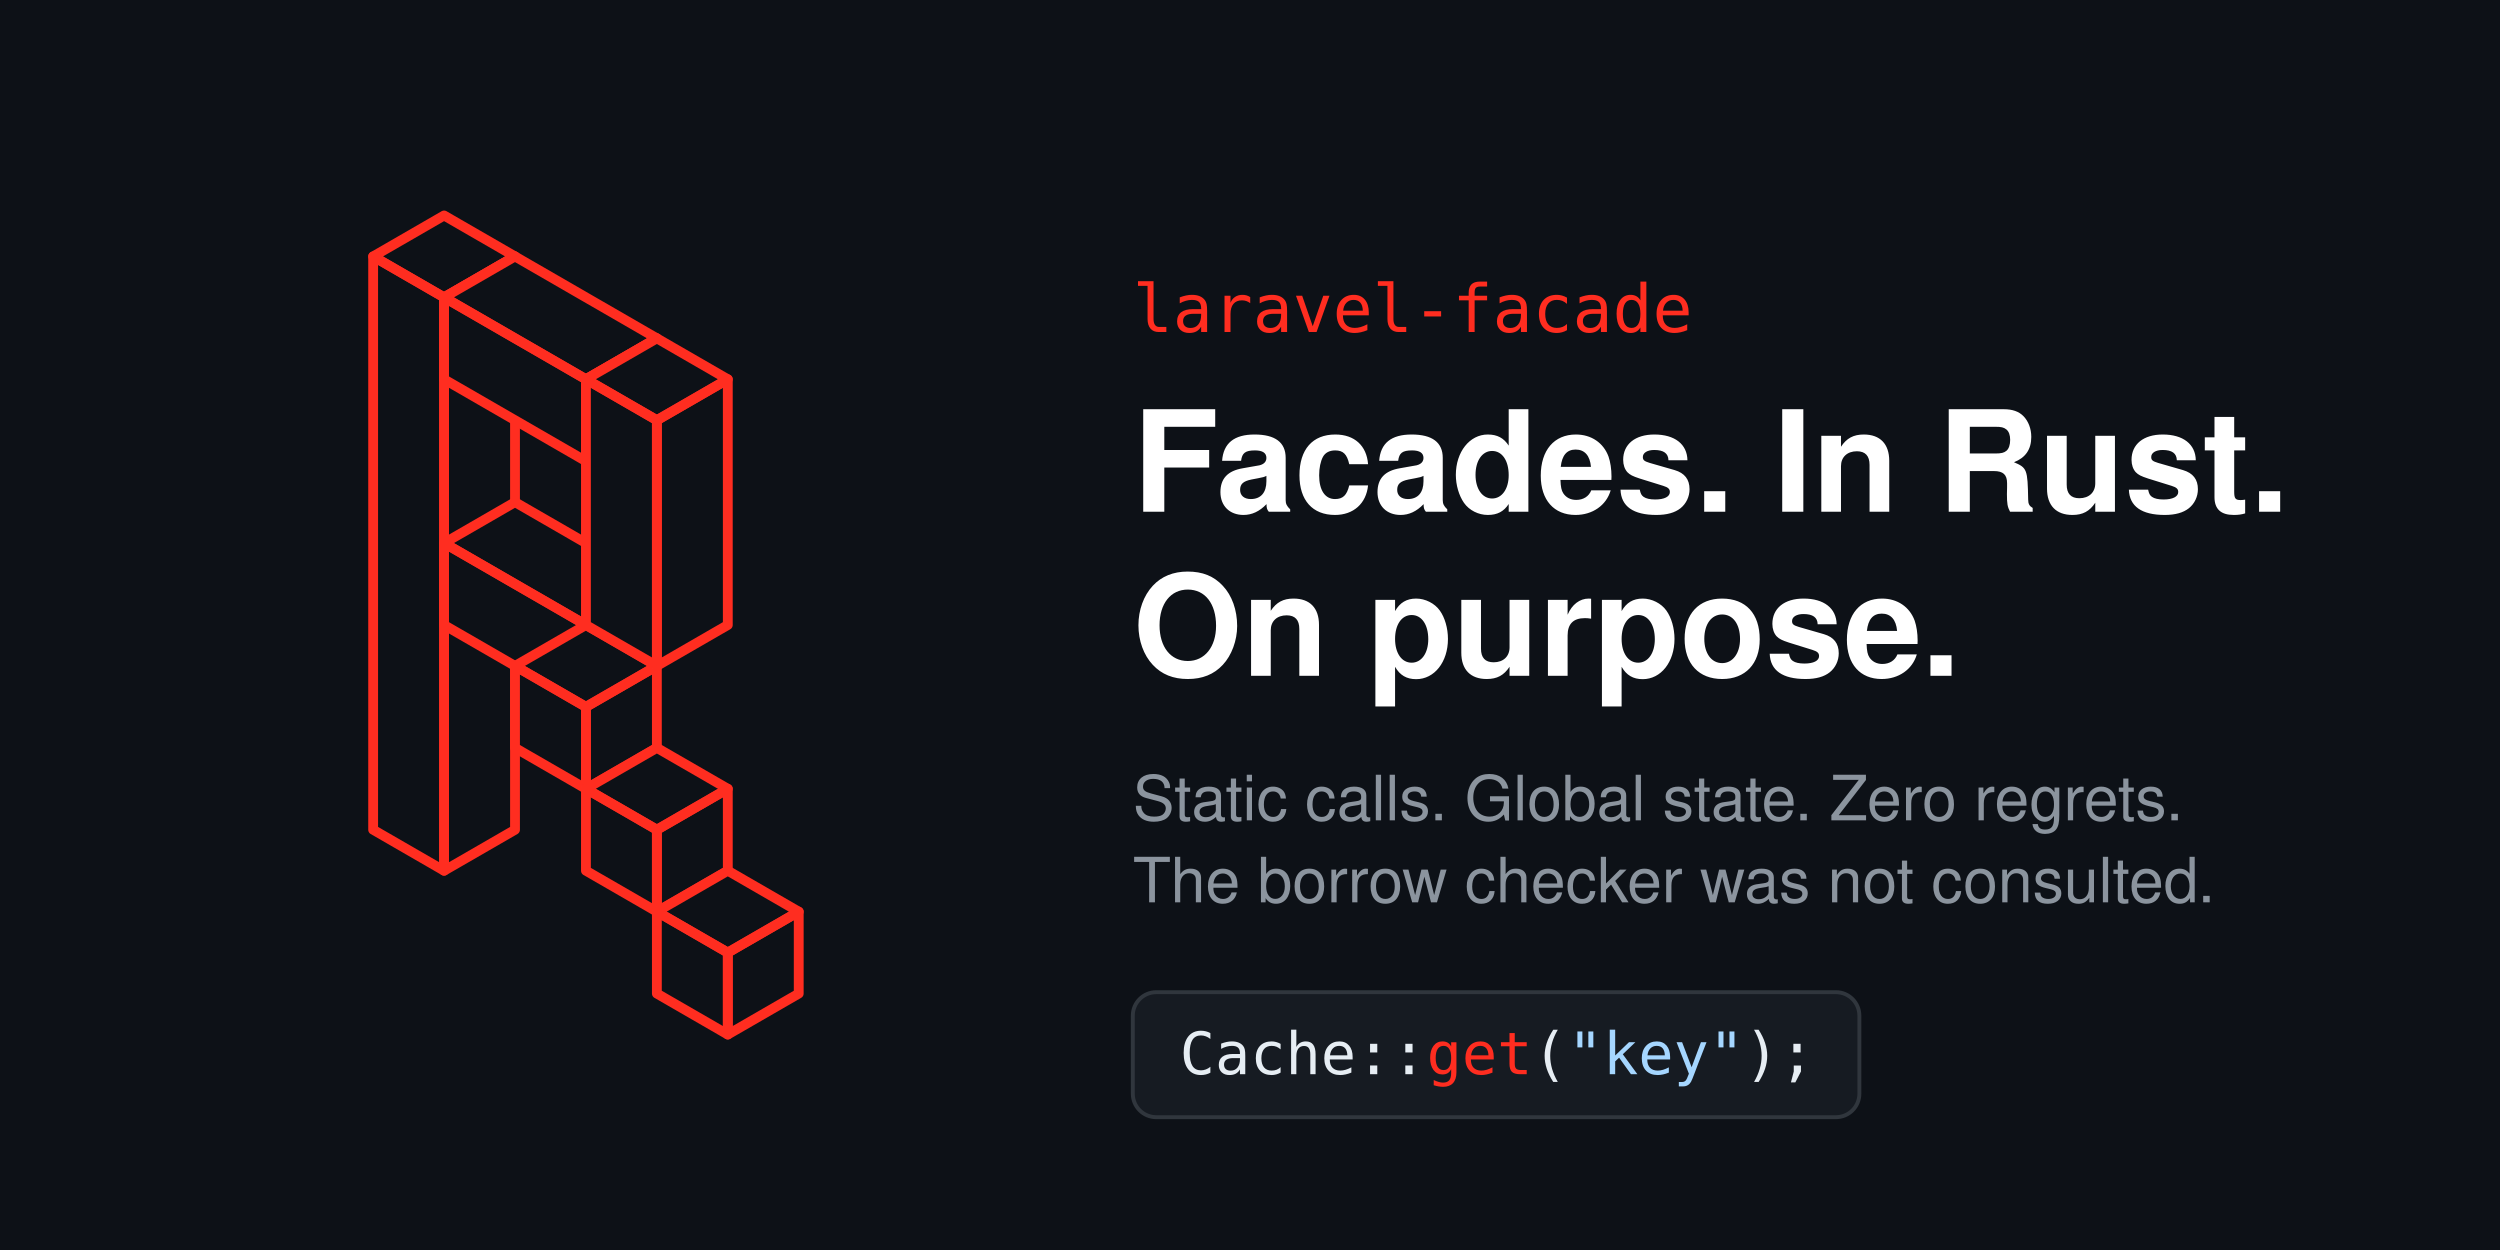
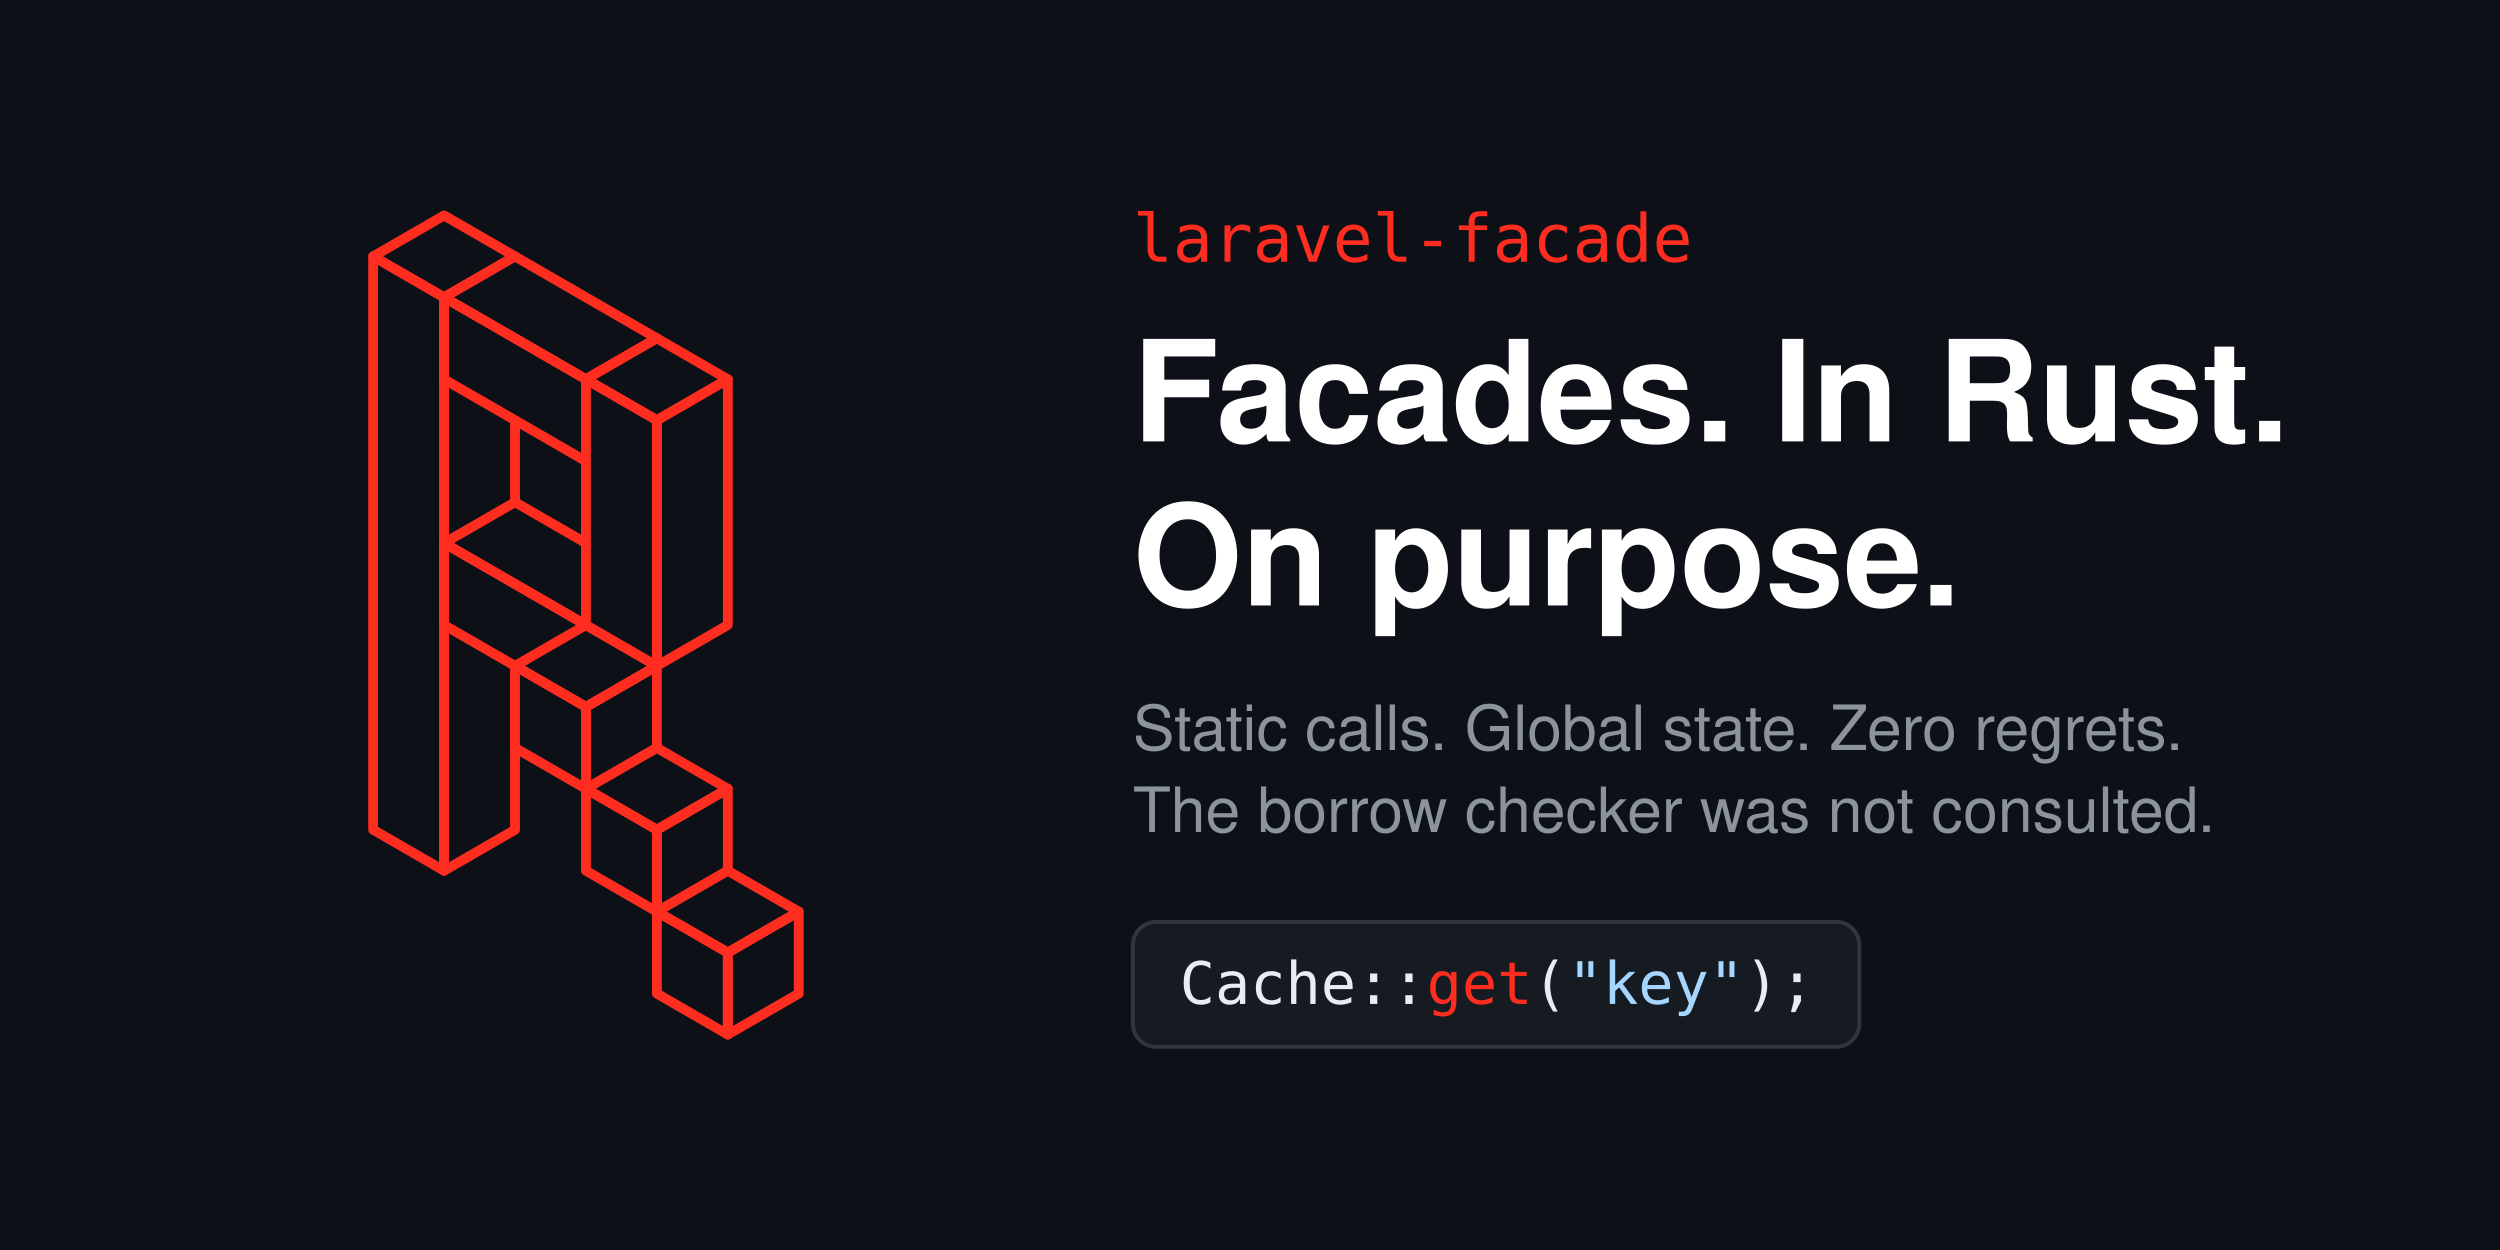
<svg xmlns="http://www.w3.org/2000/svg" viewBox="0 0 1280 640" width="1280" height="640">
  <rect width="1280" height="640" fill="#0d1117" />
  <svg x="40" y="60" width="520" height="520" viewBox="0 0 496.00 496.00">
    <defs>
      <mask id="m0" maskUnits="userSpaceOnUse" x="0" y="0" width="496.00" height="496.00">
        <rect x="0" y="0" width="496.00" height="496.00" fill="white" />
        <polygon points="213.36,188.00 282.64,228.00 248.00,248.00 178.72,208.00" fill="black" />
        <polygon points="178.72,248.00 248.00,288.00 248.00,248.00 178.72,208.00" fill="black" />
        <polygon points="282.64,268.00 248.00,288.00 248.00,248.00 282.64,228.00" fill="black" />
        <polygon points="248.00,248.00 282.64,268.00 248.00,288.00 213.36,268.00" fill="black" />
        <polygon points="213.36,308.00 248.00,328.00 248.00,288.00 213.36,268.00" fill="black" />
        <polygon points="282.64,308.00 248.00,328.00 248.00,288.00 282.64,268.00" fill="black" />
        <polygon points="282.64,308.00 317.28,328.00 282.64,348.00 248.00,328.00" fill="black" />
        <polygon points="248.00,368.00 282.64,388.00 282.64,348.00 248.00,328.00" fill="black" />
        <polygon points="317.28,368.00 282.64,388.00 282.64,348.00 317.28,328.00" fill="black" />
        <polygon points="317.28,368.00 351.92,388.00 317.28,408.00 282.64,388.00" fill="black" />
        <polygon points="282.64,428.00 317.28,448.00 317.28,408.00 282.64,388.00" fill="black" />
        <polygon points="351.92,428.00 317.28,448.00 317.28,408.00 351.92,388.00" fill="black" />
        <polygon points="213.36,68.00 282.64,108.00 248.00,128.00 178.72,88.00" fill="black" />
        <polygon points="178.72,128.00 248.00,168.00 248.00,128.00 178.72,88.00" fill="black" />
        <polygon points="282.64,148.00 248.00,168.00 248.00,128.00 282.64,108.00" fill="black" />
        <polygon points="282.64,108.00 317.28,128.00 282.64,148.00 248.00,128.00" fill="black" />
        <polygon points="248.00,248.00 282.64,268.00 282.64,148.00 248.00,128.00" fill="black" />
        <polygon points="317.28,248.00 282.64,268.00 282.64,148.00 317.28,128.00" fill="black" />
      </mask>
      <mask id="m1" maskUnits="userSpaceOnUse" x="0" y="0" width="496.00" height="496.00">
        <rect x="0" y="0" width="496.00" height="496.00" fill="white" />
        <polygon points="248.00,248.00 282.64,268.00 248.00,288.00 213.36,268.00" fill="black" />
        <polygon points="213.36,308.00 248.00,328.00 248.00,288.00 213.36,268.00" fill="black" />
        <polygon points="282.64,308.00 248.00,328.00 248.00,288.00 282.64,268.00" fill="black" />
        <polygon points="282.64,308.00 317.28,328.00 282.64,348.00 248.00,328.00" fill="black" />
        <polygon points="248.00,368.00 282.64,388.00 282.64,348.00 248.00,328.00" fill="black" />
        <polygon points="317.28,368.00 282.64,388.00 282.64,348.00 317.28,328.00" fill="black" />
        <polygon points="317.28,368.00 351.92,388.00 317.28,408.00 282.64,388.00" fill="black" />
        <polygon points="282.64,428.00 317.28,448.00 317.28,408.00 282.64,388.00" fill="black" />
        <polygon points="351.92,428.00 317.28,448.00 317.28,408.00 351.92,388.00" fill="black" />
        <polygon points="213.36,68.00 282.64,108.00 248.00,128.00 178.72,88.00" fill="black" />
        <polygon points="178.72,128.00 248.00,168.00 248.00,128.00 178.72,88.00" fill="black" />
        <polygon points="282.64,148.00 248.00,168.00 248.00,128.00 282.64,108.00" fill="black" />
        <polygon points="282.64,108.00 317.28,128.00 282.64,148.00 248.00,128.00" fill="black" />
        <polygon points="248.00,248.00 282.64,268.00 282.64,148.00 248.00,128.00" fill="black" />
        <polygon points="317.28,248.00 282.64,268.00 282.64,148.00 317.28,128.00" fill="black" />
      </mask>
      <mask id="m2" maskUnits="userSpaceOnUse" x="0" y="0" width="496.00" height="496.00">
        <rect x="0" y="0" width="496.00" height="496.00" fill="white" />
        <polygon points="282.64,308.00 317.28,328.00 282.64,348.00 248.00,328.00" fill="black" />
        <polygon points="248.00,368.00 282.64,388.00 282.64,348.00 248.00,328.00" fill="black" />
        <polygon points="317.28,368.00 282.64,388.00 282.64,348.00 317.28,328.00" fill="black" />
        <polygon points="317.28,368.00 351.92,388.00 317.28,408.00 282.64,388.00" fill="black" />
        <polygon points="282.64,428.00 317.28,448.00 317.28,408.00 282.64,388.00" fill="black" />
        <polygon points="351.92,428.00 317.28,448.00 317.28,408.00 351.92,388.00" fill="black" />
        <polygon points="213.36,68.00 282.64,108.00 248.00,128.00 178.72,88.00" fill="black" />
        <polygon points="178.72,128.00 248.00,168.00 248.00,128.00 178.72,88.00" fill="black" />
        <polygon points="282.64,148.00 248.00,168.00 248.00,128.00 282.64,108.00" fill="black" />
        <polygon points="282.64,108.00 317.28,128.00 282.64,148.00 248.00,128.00" fill="black" />
        <polygon points="248.00,248.00 282.64,268.00 282.64,148.00 248.00,128.00" fill="black" />
        <polygon points="317.28,248.00 282.64,268.00 282.64,148.00 317.28,128.00" fill="black" />
      </mask>
      <mask id="m3" maskUnits="userSpaceOnUse" x="0" y="0" width="496.00" height="496.00">
        <rect x="0" y="0" width="496.00" height="496.00" fill="white" />
        <polygon points="317.28,368.00 351.92,388.00 317.28,408.00 282.64,388.00" fill="black" />
        <polygon points="282.64,428.00 317.28,448.00 317.28,408.00 282.64,388.00" fill="black" />
        <polygon points="351.92,428.00 317.28,448.00 317.28,408.00 351.92,388.00" fill="black" />
        <polygon points="213.36,68.00 282.64,108.00 248.00,128.00 178.72,88.00" fill="black" />
        <polygon points="178.72,128.00 248.00,168.00 248.00,128.00 178.72,88.00" fill="black" />
        <polygon points="282.64,148.00 248.00,168.00 248.00,128.00 282.64,108.00" fill="black" />
        <polygon points="282.64,108.00 317.28,128.00 282.64,148.00 248.00,128.00" fill="black" />
        <polygon points="248.00,248.00 282.64,268.00 282.64,148.00 248.00,128.00" fill="black" />
        <polygon points="317.28,248.00 282.64,268.00 282.64,148.00 317.28,128.00" fill="black" />
      </mask>
      <mask id="m4" maskUnits="userSpaceOnUse" x="0" y="0" width="496.00" height="496.00">
        <rect x="0" y="0" width="496.00" height="496.00" fill="white" />
        <polygon points="213.36,68.00 282.64,108.00 248.00,128.00 178.72,88.00" fill="black" />
        <polygon points="178.72,128.00 248.00,168.00 248.00,128.00 178.72,88.00" fill="black" />
        <polygon points="282.64,148.00 248.00,168.00 248.00,128.00 282.64,108.00" fill="black" />
        <polygon points="282.64,108.00 317.28,128.00 282.64,148.00 248.00,128.00" fill="black" />
        <polygon points="248.00,248.00 282.64,268.00 282.64,148.00 248.00,128.00" fill="black" />
        <polygon points="317.28,248.00 282.64,268.00 282.64,148.00 317.28,128.00" fill="black" />
      </mask>
      <mask id="m5" maskUnits="userSpaceOnUse" x="0" y="0" width="496.00" height="496.00">
        <rect x="0" y="0" width="496.00" height="496.00" fill="white" />
        <polygon points="282.64,108.00 317.28,128.00 282.64,148.00 248.00,128.00" fill="black" />
        <polygon points="248.00,248.00 282.64,268.00 282.64,148.00 248.00,128.00" fill="black" />
        <polygon points="317.28,248.00 282.64,268.00 282.64,148.00 317.28,128.00" fill="black" />
      </mask>
      <mask id="m6" maskUnits="userSpaceOnUse" x="0" y="0" width="496.00" height="496.00">
        <rect x="0" y="0" width="496.00" height="496.00" fill="white" />
      </mask>
    </defs>
    <g fill="none" stroke="#FF2D20" stroke-width="4.80" stroke-linejoin="round" stroke-linecap="round">
      <g mask="url(#m0)">
        <polygon points="178.72,48.00 213.36,68.00 178.72,88.00 144.08,68.00" />
        <polygon points="144.08,348.00 178.72,368.00 178.72,88.00 144.08,68.00" />
        <polygon points="213.36,348.00 178.72,368.00 178.72,88.00 213.36,68.00" />
      </g>
      <g mask="url(#m1)">
        <polygon points="213.36,188.00 282.64,228.00 248.00,248.00 178.72,208.00" />
        <polygon points="178.72,248.00 248.00,288.00 248.00,248.00 178.72,208.00" />
        <polygon points="282.64,268.00 248.00,288.00 248.00,248.00 282.64,228.00" />
      </g>
      <g mask="url(#m2)">
        <polygon points="248.00,248.00 282.64,268.00 248.00,288.00 213.36,268.00" />
        <polygon points="213.36,308.00 248.00,328.00 248.00,288.00 213.36,268.00" />
        <polygon points="282.64,308.00 248.00,328.00 248.00,288.00 282.64,268.00" />
      </g>
      <g mask="url(#m3)">
        <polygon points="282.64,308.00 317.28,328.00 282.64,348.00 248.00,328.00" />
        <polygon points="248.00,368.00 282.64,388.00 282.64,348.00 248.00,328.00" />
        <polygon points="317.28,368.00 282.64,388.00 282.64,348.00 317.28,328.00" />
      </g>
      <g mask="url(#m4)">
        <polygon points="317.28,368.00 351.92,388.00 317.28,408.00 282.64,388.00" />
        <polygon points="282.64,428.00 317.28,448.00 317.28,408.00 282.64,388.00" />
        <polygon points="351.92,428.00 317.28,448.00 317.28,408.00 351.92,388.00" />
      </g>
      <g mask="url(#m5)">
        <polygon points="213.36,68.00 282.64,108.00 248.00,128.00 178.72,88.00" />
        <polygon points="178.72,128.00 248.00,168.00 248.00,128.00 178.72,88.00" />
        <polygon points="282.64,148.00 248.00,168.00 248.00,128.00 282.64,108.00" />
      </g>
      <g mask="url(#m6)">
        <polygon points="282.64,108.00 317.28,128.00 282.64,148.00 248.00,128.00" />
        <polygon points="248.00,248.00 282.64,268.00 282.64,148.00 248.00,128.00" />
        <polygon points="317.28,248.00 282.64,268.00 282.64,148.00 317.28,128.00" />
      </g>
    </g>
  </svg>
-   <g font-family="Helvetica Neue, Helvetica, Arial, sans-serif">
+   <g font-family="Helvetica Neue, Helvetica, Arial, sans-serif" transform="translate(0 -36)">
    <text x="580" y="170" font-family="Menlo, SF Mono, Consolas, monospace" font-size="34" fill="#FF2D20">laravel-facade</text>
    <text x="580" y="262" font-size="72" font-weight="bold" fill="#ffffff">Facades. In Rust.</text>
    <text x="580" y="346" font-size="72" font-weight="bold" fill="#ffffff">On purpose.</text>
    <text x="580" y="420" font-size="32" fill="#8b949e">Static calls. Global state. Zero regrets.</text>
    <text x="580" y="462" font-size="32" fill="#8b949e">The borrow checker was not consulted.</text>
    <rect x="580" y="508" width="372" height="64" rx="12" fill="#161b22" stroke="#30363d" stroke-width="2" />
    <text x="604" y="550" font-family="Menlo, SF Mono, Consolas, monospace" font-size="30" fill="#e6edf3">Cache::<tspan fill="#FF2D20">get</tspan>(<tspan fill="#a5d6ff">"key"</tspan>);</text>
  </g>
</svg>
